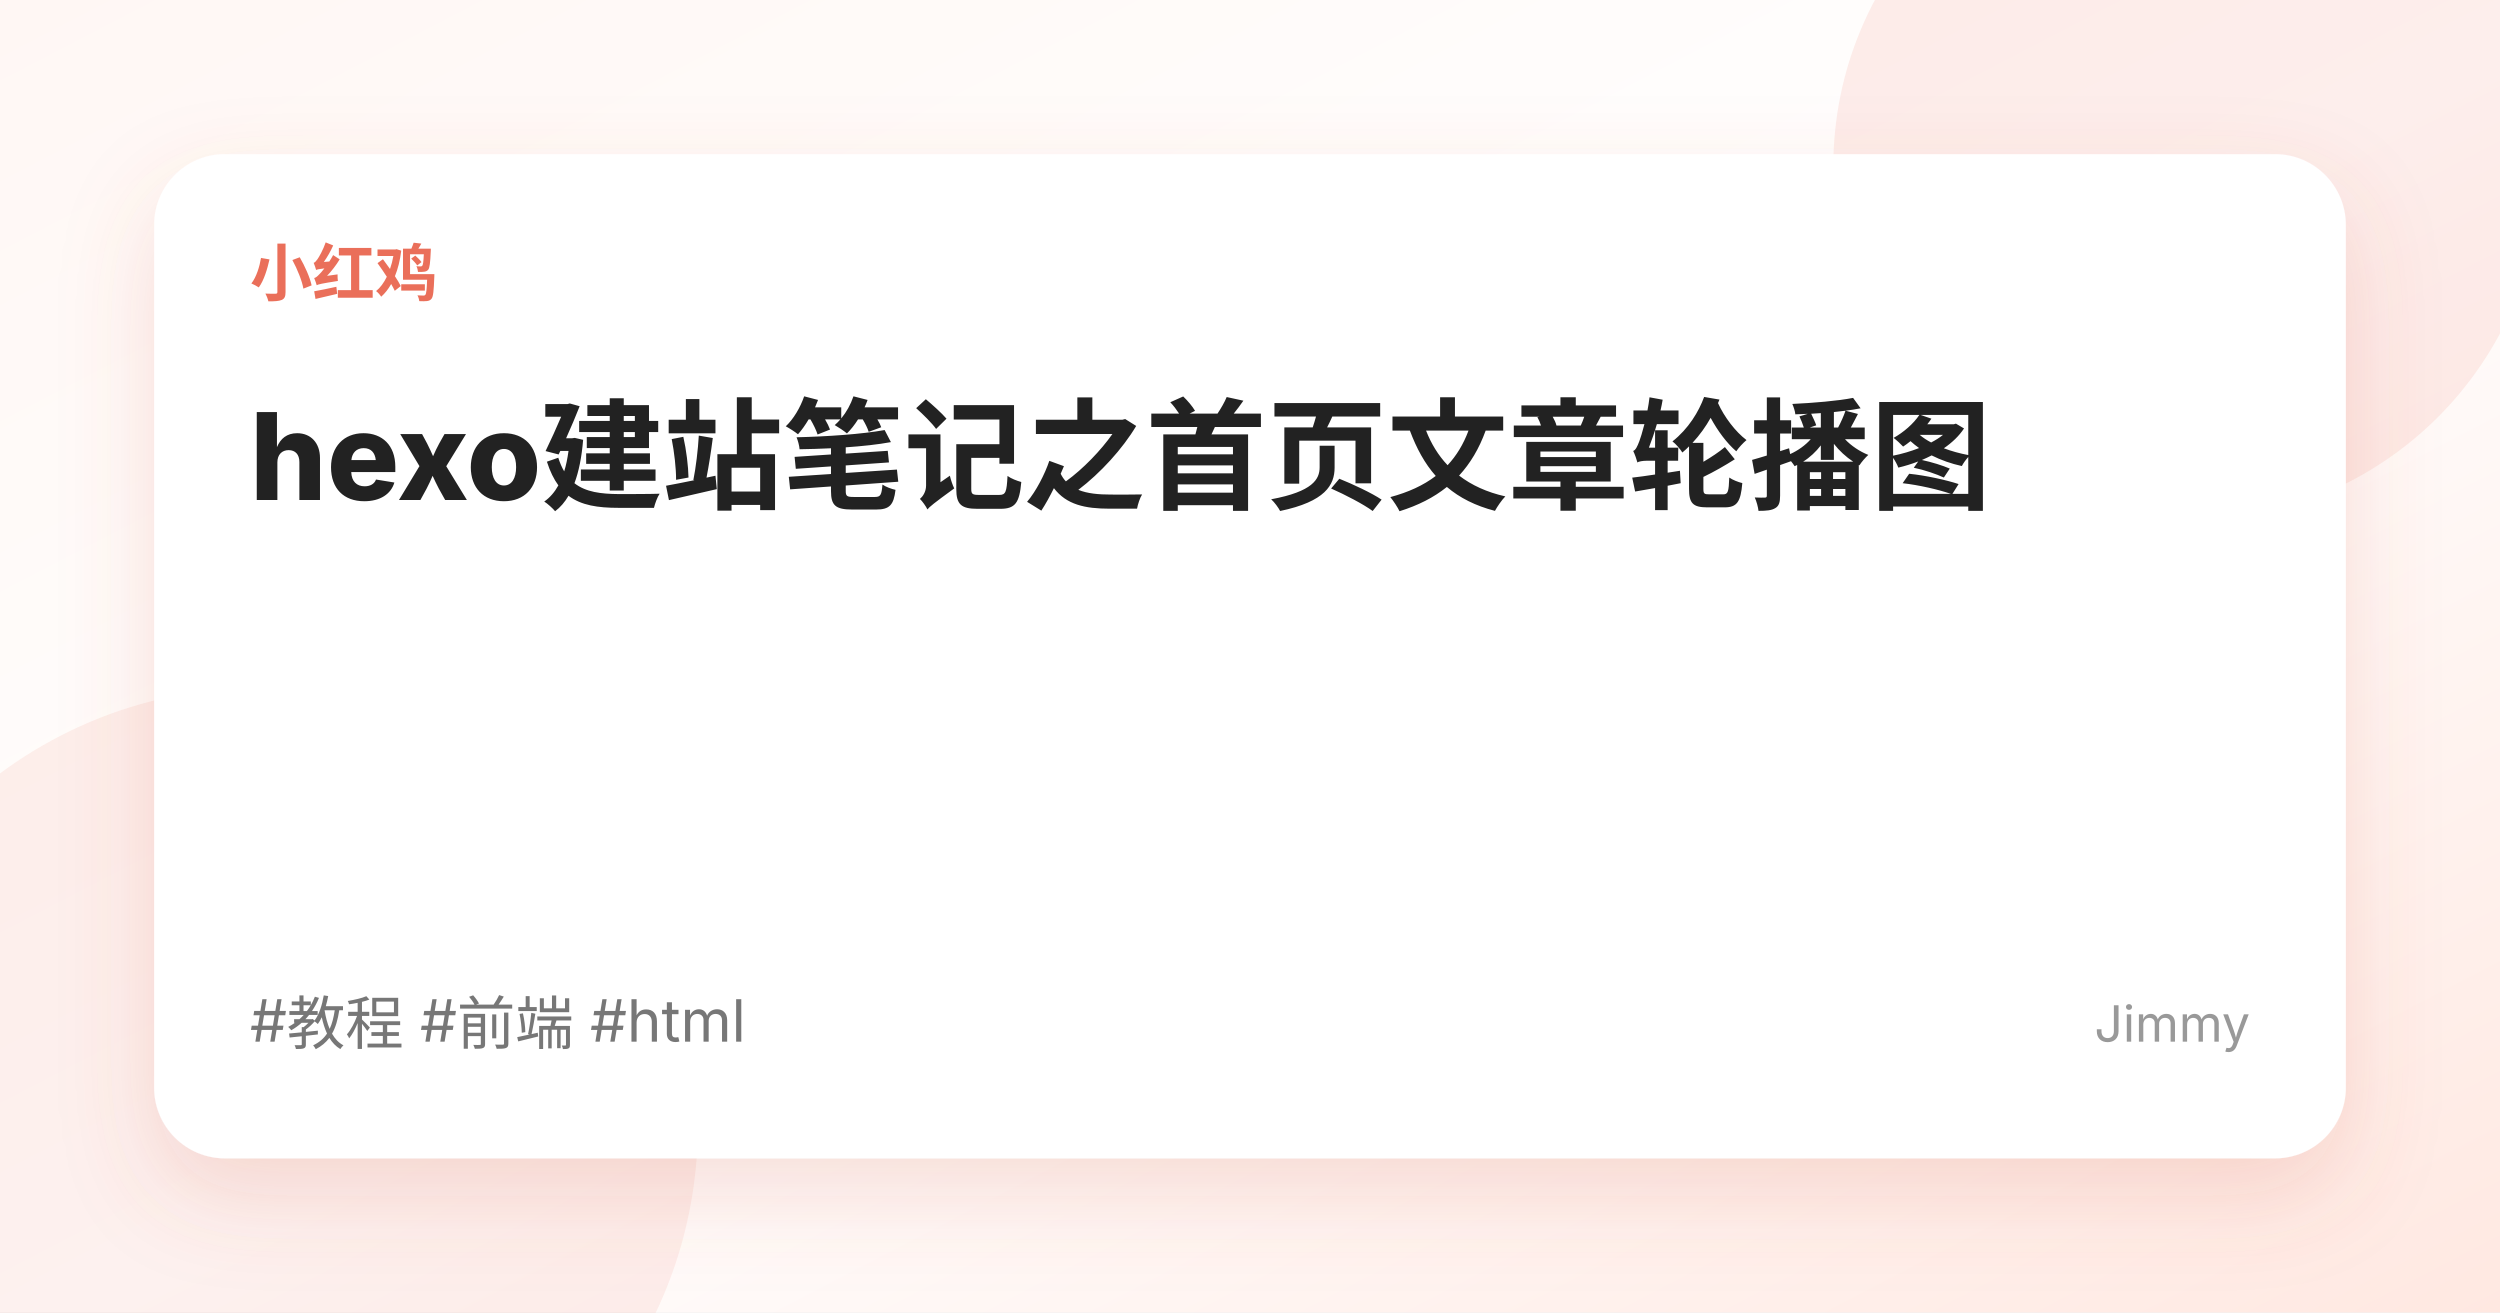
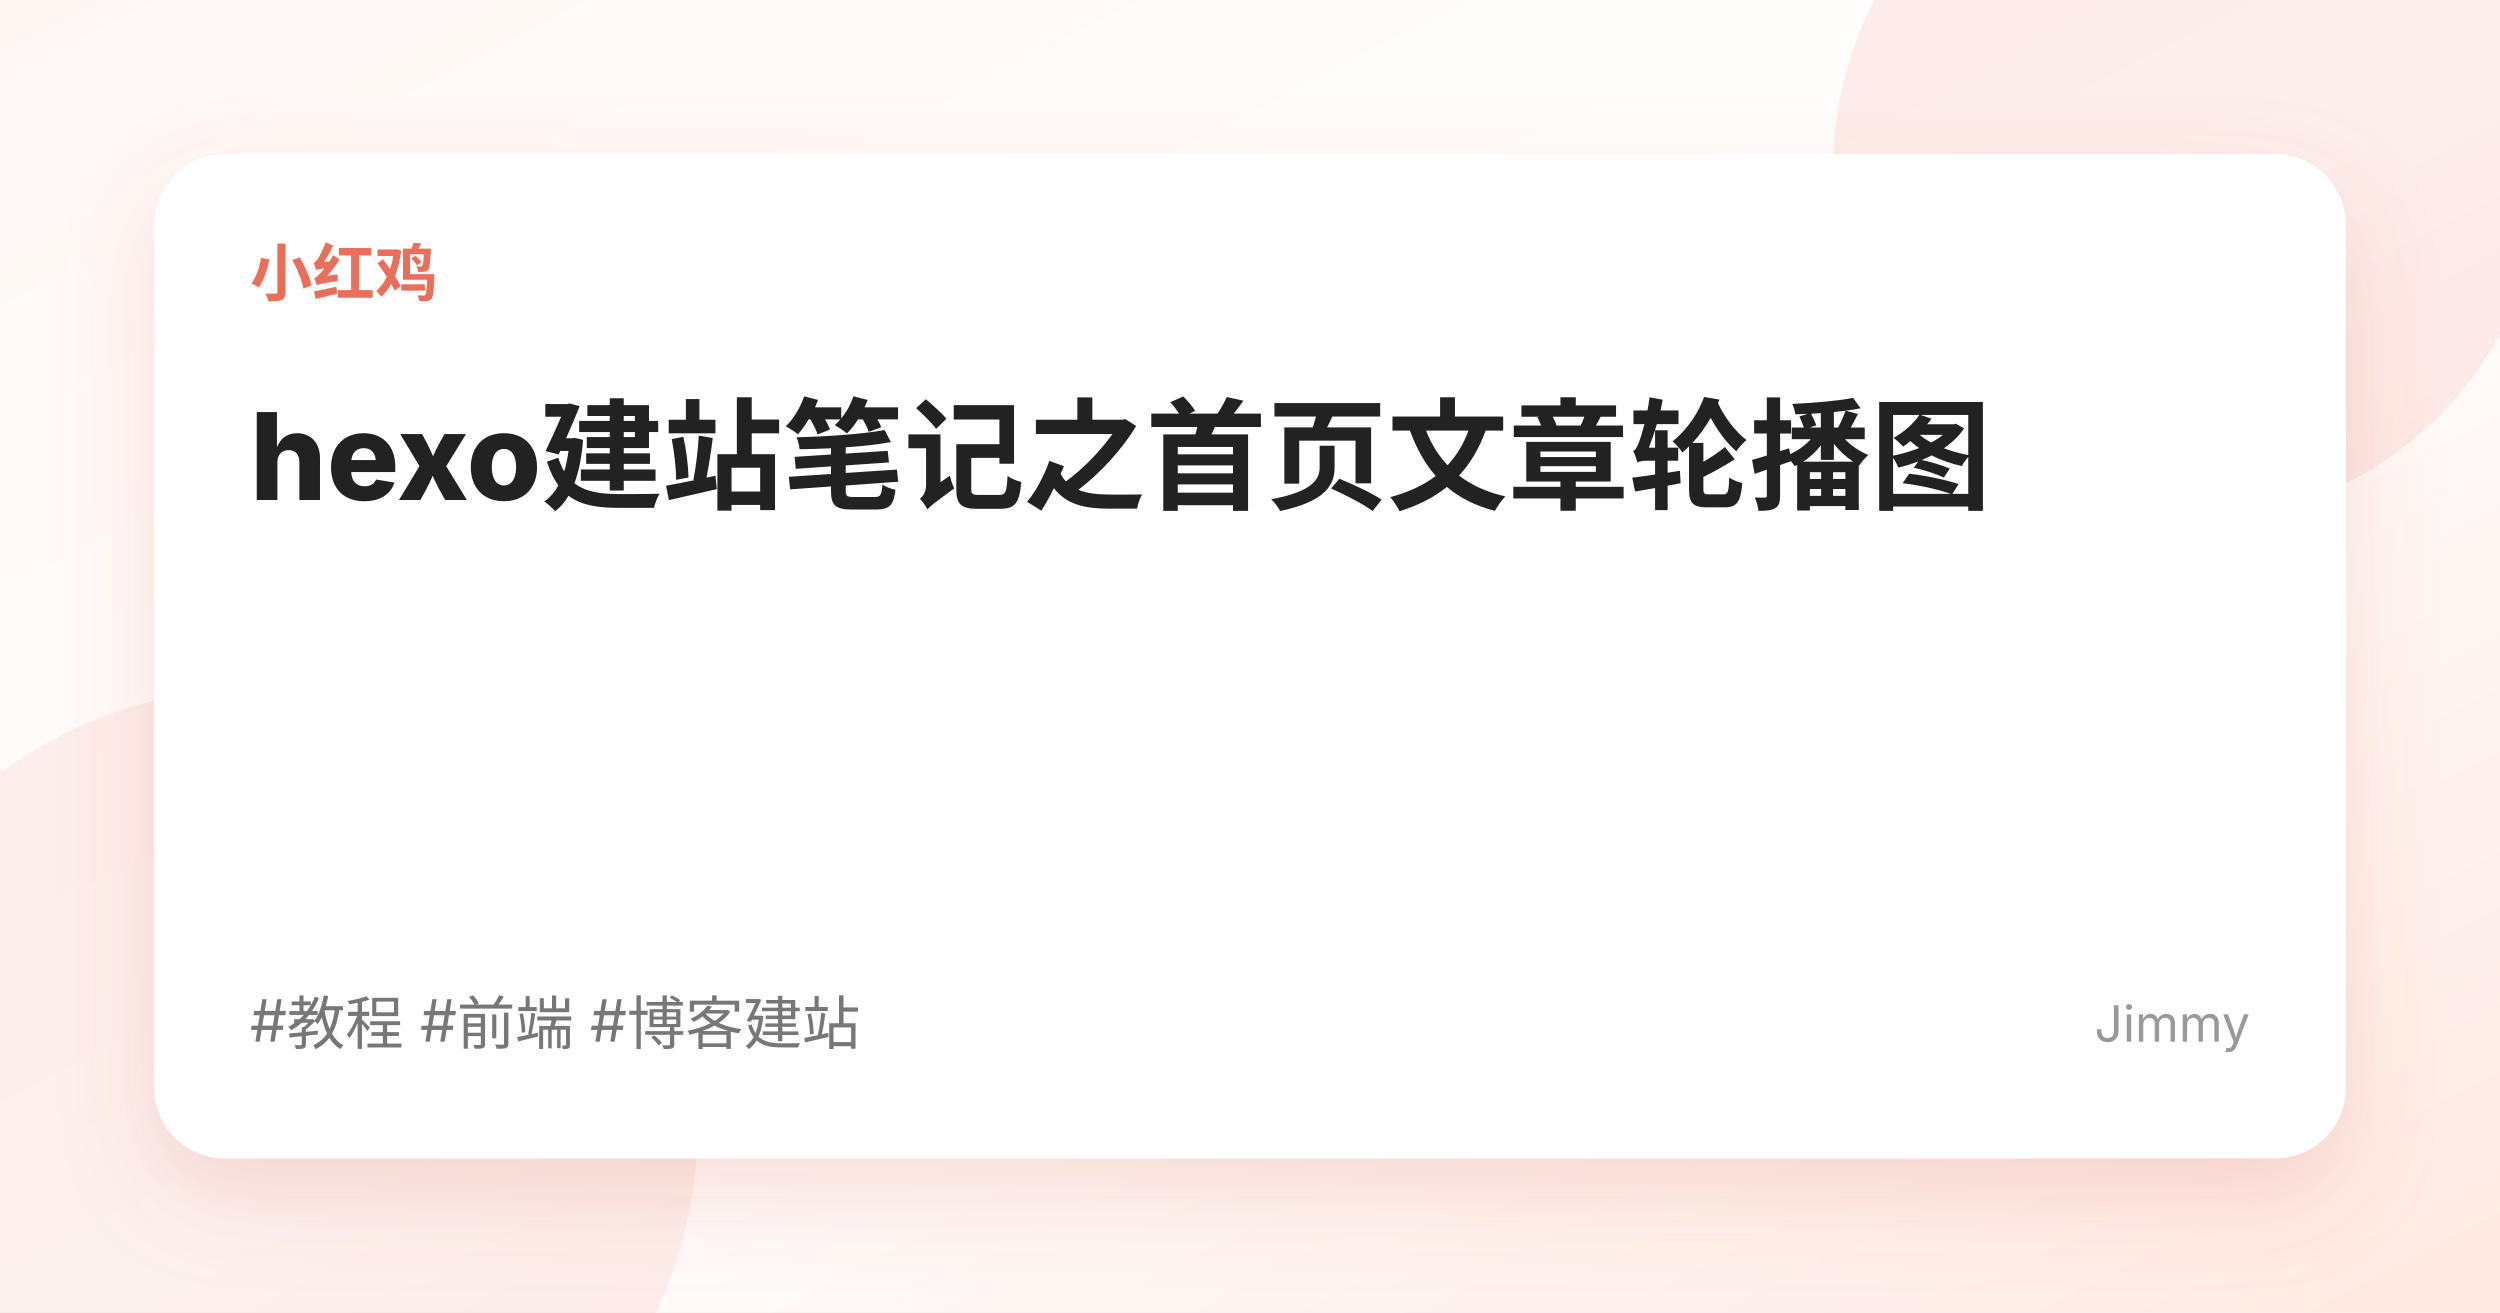
<svg xmlns="http://www.w3.org/2000/svg" width="1200" height="630" viewBox="0 0 1200 630">
  <defs>
    <linearGradient id="bg" x1="0" x2="1" y1="0" y2="1">
      <stop offset="0%" stop-color="#fff7f4" />
      <stop offset="52%" stop-color="#ffffff" />
      <stop offset="100%" stop-color="#ffe8e1" />
    </linearGradient>
    <filter id="shadow" x="-20%" y="-20%" width="140%" height="140%">
      <feDropShadow dx="0" dy="18" stdDeviation="22" flood-color="#d35f4a" flood-opacity="0.18" />
    </filter>
  </defs>
  <rect width="1200" height="630" fill="url(#bg)" />
  <circle cx="1050" cy="80" r="170" fill="#ea6f5a" opacity="0.12" />
  <circle cx="125" cy="540" r="210" fill="#ea6f5a" opacity="0.10" />
  <rect x="74" y="74" width="1052" height="482" rx="34" fill="#fff" filter="url(#shadow)" />
  <text x="120" y="142" fill="#ea6f5a" font-size="30" font-weight="700" font-family="-apple-system,BlinkMacSystemFont,'Segoe UI','Noto Sans SC',sans-serif">小红鸡</text>
  <text x="120" y="240" fill="#222" font-size="58" font-weight="800" font-family="-apple-system,BlinkMacSystemFont,'Segoe UI','Noto Sans SC',sans-serif">hexo建站笔记之首页文章轮播图</text>
-   <text x="120" y="500" fill="#777" font-size="28" font-family="-apple-system,BlinkMacSystemFont,'Segoe UI','Noto Sans SC',sans-serif">#教程  #前端  #html</text>
+   <text x="120" y="500" fill="#777" font-size="28" font-family="-apple-system,BlinkMacSystemFont,'Segoe UI','Noto Sans SC',sans-serif">#教程  #前端  #博客建站</text>
  <text x="1080" y="500" text-anchor="end" fill="#999" font-size="24" font-family="-apple-system,BlinkMacSystemFont,'Segoe UI','Noto Sans SC',sans-serif">Jimmy</text>
</svg>
